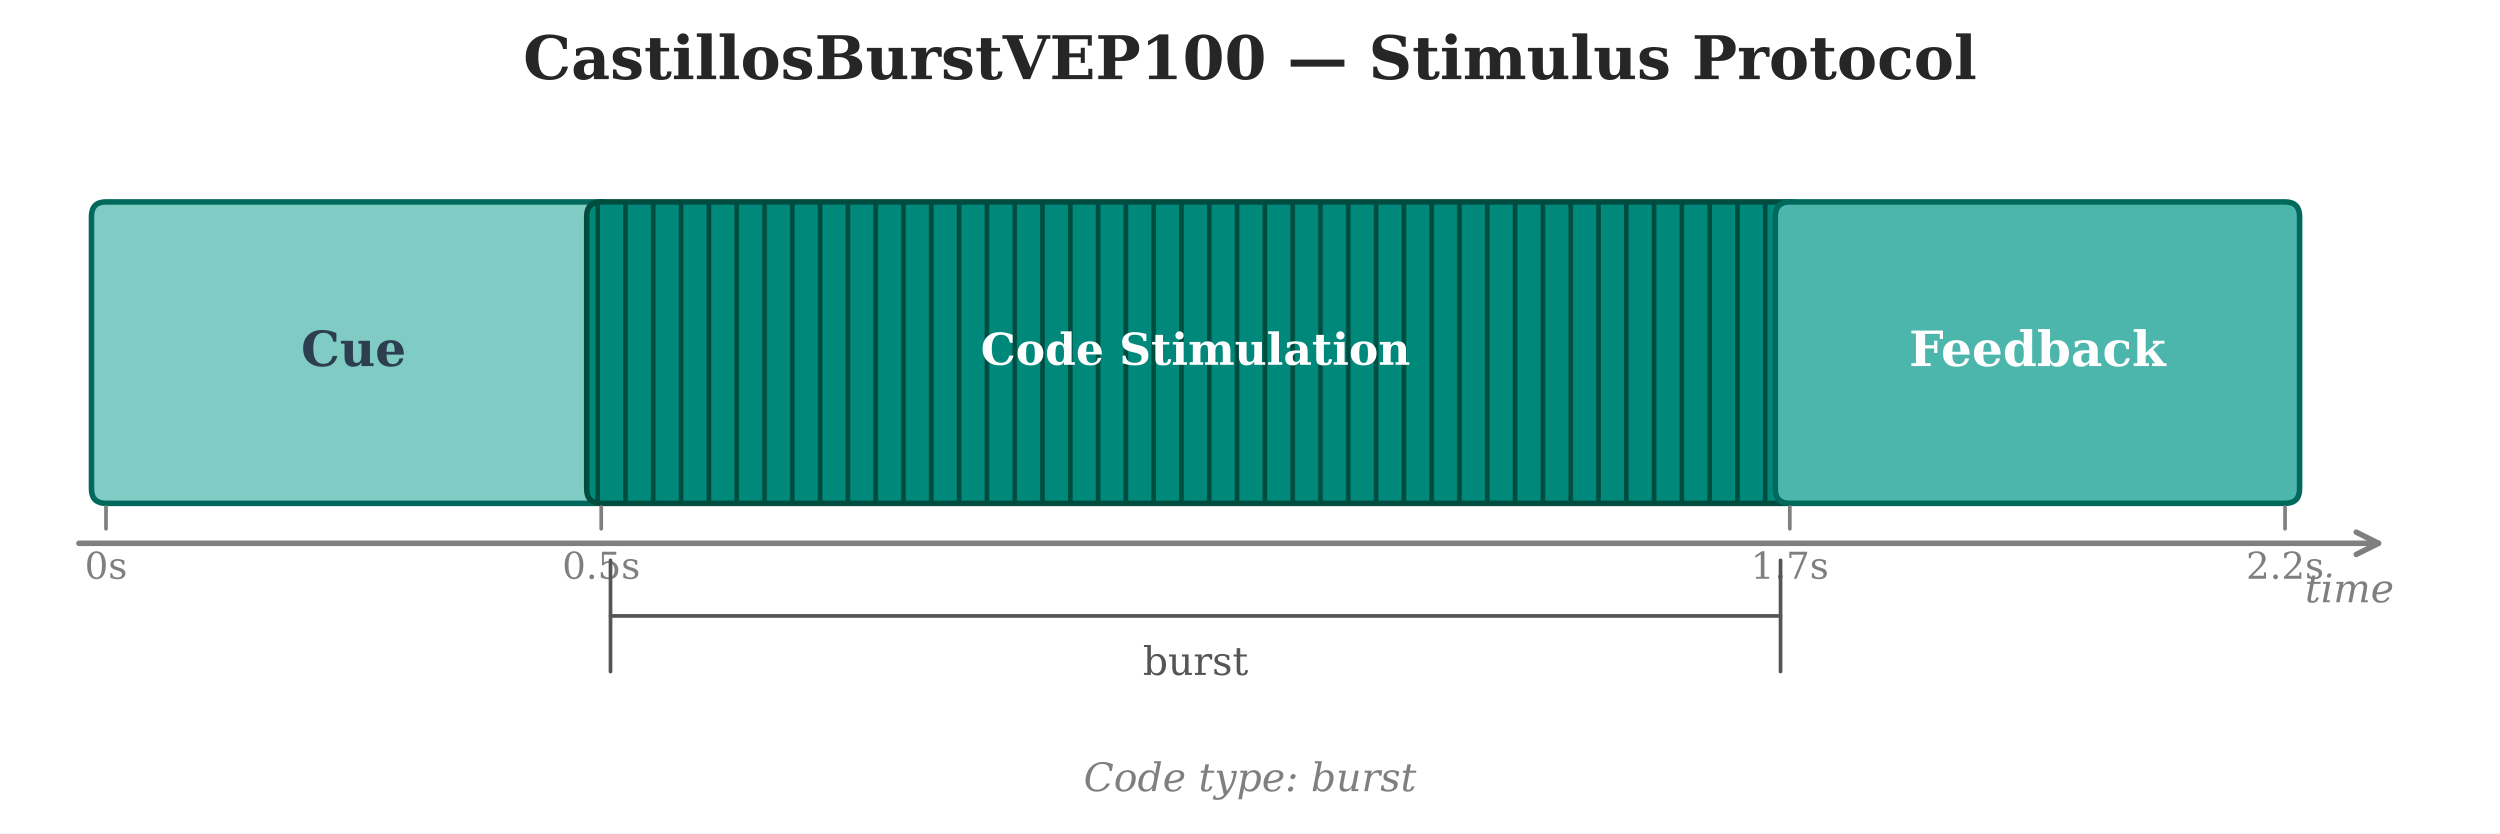
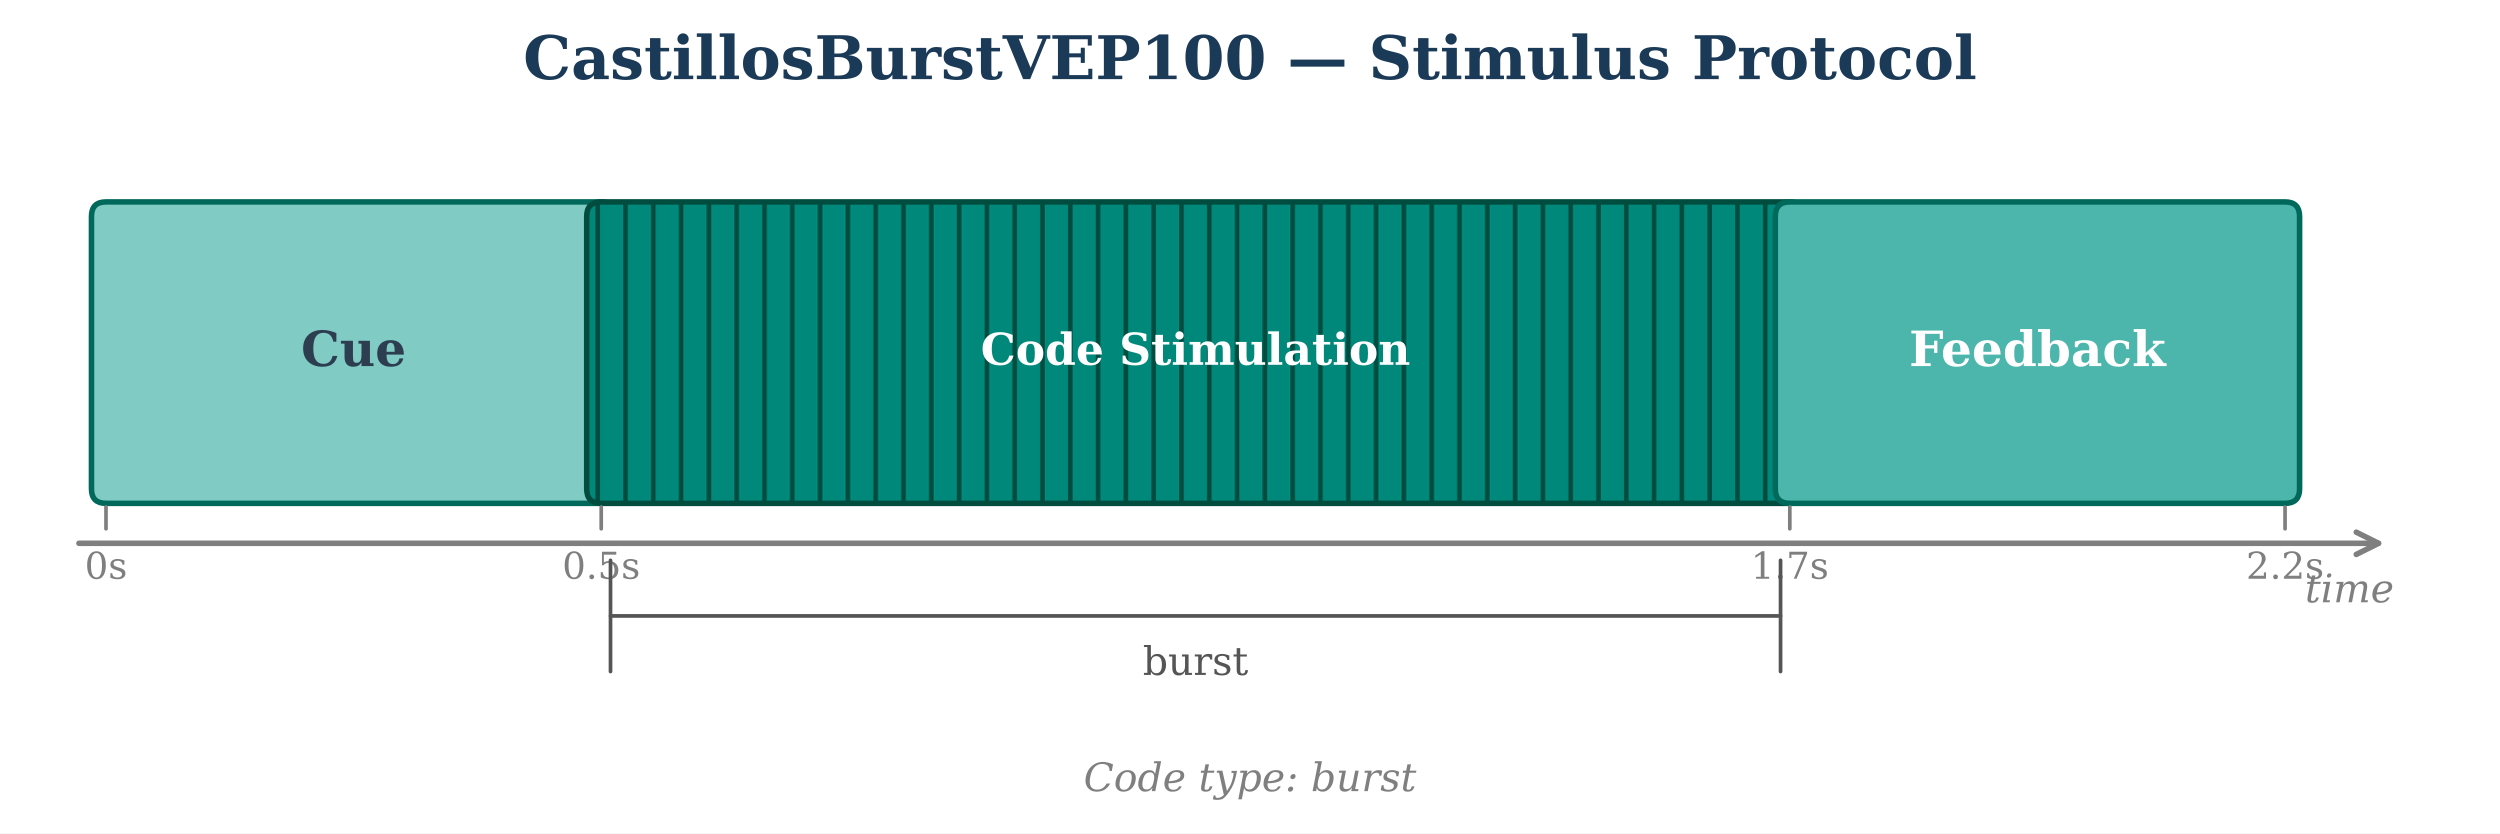
<svg xmlns="http://www.w3.org/2000/svg" xmlns:xlink="http://www.w3.org/1999/xlink" width="539.572pt" height="179.837pt" viewBox="0 0 539.572 179.837" version="1.1">
  <defs>
    <style type="text/css">*{stroke-linejoin: round; stroke-linecap: butt}</style>
  </defs>
  <g id="figure_1">
    <g id="patch_1">
      <path d="M 0 179.837  L 539.572 179.837  L 539.572 0  L 0 0  z " style="fill: #ffffff" />
    </g>
    <g id="axes_1">
      <g id="patch_2">
-         <path d="M 22.877 108.638  L 129.764 108.638  Q 132.899 108.638 132.899 105.502  L 132.899 46.714  Q 132.899 43.579 129.764 43.579  L 22.877 43.579  Q 19.741 43.579 19.741 46.714  L 19.741 105.502  Q 19.741 108.638 22.877 108.638  z " clip-path="url(#p3171ea9f68)" style="fill: #80cbc4; stroke: #00695c; stroke-width: 1.2" />
+         <path d="M 22.877 108.638  L 129.764 108.638  Q 132.899 108.638 132.899 105.502  L 132.899 46.714  Q 132.899 43.579 129.764 43.579  L 22.877 43.579  Q 19.741 43.579 19.741 46.714  L 19.741 105.502  Q 19.741 108.638 22.877 108.638  z " clip-path="url(#p7723547f53)" style="fill: #80cbc4; stroke: #00695c; stroke-width: 1.2" />
      </g>
      <g id="patch_3">
-         <path d="M 129.764 108.638  L 386.293 108.638  Q 389.428 108.638 389.428 105.502  L 389.428 46.714  Q 389.428 43.579 386.293 43.579  L 129.764 43.579  Q 126.629 43.579 126.629 46.714  L 126.629 105.502  Q 126.629 108.638 129.764 108.638  z " clip-path="url(#p3171ea9f68)" style="fill: url(#h090965527d); stroke: #004d40; stroke-width: 1.2" />
+         <path d="M 129.764 108.638  L 386.293 108.638  Q 389.428 108.638 389.428 105.502  L 389.428 46.714  Q 389.428 43.579 386.293 43.579  L 129.764 43.579  Q 126.629 43.579 126.629 46.714  L 126.629 105.502  Q 126.629 108.638 129.764 108.638  z " clip-path="url(#p7723547f53)" style="fill: url(#hd9f7aec413); stroke: #004d40; stroke-width: 1.2" />
      </g>
      <g id="patch_4">
-         <path d="M 386.293 108.638  L 493.18 108.638  Q 496.315 108.638 496.315 105.502  L 496.315 46.714  Q 496.315 43.579 493.18 43.579  L 386.293 43.579  Q 383.158 43.579 383.158 46.714  L 383.158 105.502  Q 383.158 108.638 386.293 108.638  z " clip-path="url(#p3171ea9f68)" style="fill: #4db6ac; stroke: #00695c; stroke-width: 1.2" />
+         <path d="M 386.293 108.638  L 493.18 108.638  Q 496.315 108.638 496.315 105.502  L 496.315 46.714  Q 496.315 43.579 493.18 43.579  L 386.293 43.579  Q 383.158 43.579 383.158 46.714  L 383.158 105.502  Q 383.158 108.638 386.293 108.638  z " clip-path="url(#p7723547f53)" style="fill: #4db6ac; stroke: #00695c; stroke-width: 1.2" />
      </g>
      <g id="line2d_1">
-         <path d="M 22.877 109.421  L 22.877 114.124  " clip-path="url(#p3171ea9f68)" style="fill: none; stroke: #7f7f7f; stroke-width: 0.8; stroke-linecap: round" />
+         <path d="M 22.877 109.421  L 22.877 114.124  " clip-path="url(#p7723547f53)" style="fill: none; stroke: #7f7f7f; stroke-width: 0.8; stroke-linecap: round" />
      </g>
      <g id="line2d_2">
-         <path d="M 129.764 109.421  L 129.764 114.124  " clip-path="url(#p3171ea9f68)" style="fill: none; stroke: #7f7f7f; stroke-width: 0.8; stroke-linecap: round" />
+         <path d="M 129.764 109.421  L 129.764 114.124  " clip-path="url(#p7723547f53)" style="fill: none; stroke: #7f7f7f; stroke-width: 0.8; stroke-linecap: round" />
      </g>
      <g id="line2d_3">
-         <path d="M 386.293 109.421  L 386.293 114.124  " clip-path="url(#p3171ea9f68)" style="fill: none; stroke: #7f7f7f; stroke-width: 0.8; stroke-linecap: round" />
+         <path d="M 386.293 109.421  L 386.293 114.124  " clip-path="url(#p7723547f53)" style="fill: none; stroke: #7f7f7f; stroke-width: 0.8; stroke-linecap: round" />
      </g>
      <g id="line2d_4">
-         <path d="M 493.18 109.421  L 493.18 114.124  " clip-path="url(#p3171ea9f68)" style="fill: none; stroke: #7f7f7f; stroke-width: 0.8; stroke-linecap: round" />
+         <path d="M 493.18 109.421  L 493.18 114.124  " clip-path="url(#p7723547f53)" style="fill: none; stroke: #7f7f7f; stroke-width: 0.8; stroke-linecap: round" />
      </g>
      <g id="text_1">
-         <g clip-path="url(#p3171ea9f68)">
+         <g clip-path="url(#p7723547f53)">
          <g style="fill: #2c3e50" transform="translate(64.98443 79.00564) scale(0.105 -0.105)">
            <defs>
              <path id="DejaVuSerif-Bold-43" d="M 4769 1331  Q 4584 609 4106 259  Q 3628 -91 2822 -91  Q 1641 -91 955 561  Q 269 1213 269 2328  Q 269 3447 955 4098  Q 1641 4750 2822 4750  Q 3238 4750 3688 4650  Q 4138 4550 4641 4347  L 4641 3200  L 4244 3200  Q 4122 3788 3800 4080  Q 3478 4372 2950 4372  Q 2269 4372 1937 3870  Q 1606 3369 1606 2328  Q 1606 1288 1937 788  Q 2269 288 2956 288  Q 3422 288 3717 547  Q 4013 806 4147 1331  L 4769 1331  z " transform="scale(0.015625)" />
              <path id="DejaVuSerif-Bold-75" d="M 3963 3322  L 3963 378  L 4434 378  L 4434 0  L 2853 0  L 2853 469  Q 2656 172 2400 40  Q 2144 -91 1753 -91  Q 1194 -91 908 239  Q 622 569 622 1209  L 622 2944  L 147 2944  L 147 3322  L 1728 3322  L 1728 1381  Q 1728 763 1831 595  Q 1934 428 2209 428  Q 2544 428 2698 675  Q 2853 922 2853 1459  L 2853 2944  L 2450 2944  L 2450 3322  L 3963 3322  z " transform="scale(0.015625)" />
              <path id="DejaVuSerif-Bold-65" d="M 2566 1875  Q 2566 2531 2444 2795  Q 2322 3059 2028 3059  Q 1744 3059 1620 2800  Q 1497 2541 1497 1931  L 1497 1875  L 2566 1875  z M 3781 1503  L 1497 1503  L 1497 1478  Q 1497 834 1690 548  Q 1884 263 2316 263  Q 2675 263 2897 453  Q 3119 644 3181 1006  L 3700 1006  Q 3566 441 3166 175  Q 2766 -91 2047 -91  Q 1184 -91 723 364  Q 263 819 263 1663  Q 263 2488 734 2950  Q 1206 3413 2047 3413  Q 2872 3413 3312 2927  Q 3753 2441 3781 1503  z " transform="scale(0.015625)" />
            </defs>
            <use xlink:href="#DejaVuSerif-Bold-43" />
            <use xlink:href="#DejaVuSerif-Bold-75" transform="translate(79.58984 0)" />
            <use xlink:href="#DejaVuSerif-Bold-65" transform="translate(152.2949 0)" />
          </g>
        </g>
      </g>
      <g id="text_2">
-         <g clip-path="url(#p3171ea9f68)">
+         <g clip-path="url(#p7723547f53)">
          <g style="fill: #ffffff" transform="translate(211.6721 78.7297) scale(0.095 -0.095)">
            <defs>
              <path id="DejaVuSerif-Bold-6f" d="M 2138 263  Q 2488 263 2630 563  Q 2772 863 2772 1663  Q 2772 2463 2631 2761  Q 2491 3059 2138 3059  Q 1784 3059 1640 2757  Q 1497 2456 1497 1663  Q 1497 869 1640 566  Q 1784 263 2138 263  z M 2138 -91  Q 1259 -91 761 376  Q 263 844 263 1663  Q 263 2484 761 2948  Q 1259 3413 2138 3413  Q 3019 3413 3516 2948  Q 4013 2484 4013 1663  Q 4013 844 3514 376  Q 3016 -91 2138 -91  z " transform="scale(0.015625)" />
              <path id="DejaVuSerif-Bold-64" d="M 2747 1497  L 2747 1825  Q 2747 2406 2597 2665  Q 2447 2925 2119 2925  Q 1775 2925 1636 2651  Q 1497 2378 1497 1663  Q 1497 947 1637 672  Q 1778 397 2119 397  Q 2447 397 2597 656  Q 2747 916 2747 1497  z M 3853 378  L 4325 378  L 4325 0  L 2747 0  L 2747 422  Q 2606 163 2367 36  Q 2128 -91 1778 -91  Q 1072 -91 667 378  Q 263 847 263 1663  Q 263 2481 667 2947  Q 1072 3413 1778 3413  Q 2128 3413 2367 3286  Q 2606 3159 2747 2900  L 2747 4488  L 2272 4488  L 2272 4863  L 3853 4863  L 3853 378  z " transform="scale(0.015625)" />
              <path id="DejaVuSerif-Bold-20" transform="scale(0.015625)" />
              <path id="DejaVuSerif-Bold-53" d="M 494 225  L 494 1331  L 891 1331  Q 981 806 1318 547  Q 1656 288 2253 288  Q 2738 288 2991 472  Q 3244 656 3244 1013  Q 3244 1294 3072 1450  Q 2900 1606 2363 1741  L 1663 1913  Q 978 2088 700 2398  Q 422 2709 422 3284  Q 422 3978 883 4364  Q 1344 4750 2175 4750  Q 2584 4750 3026 4681  Q 3469 4613 3944 4475  L 3944 3444  L 3547 3444  Q 3456 3925 3150 4148  Q 2844 4372 2278 4372  Q 1816 4372 1580 4211  Q 1344 4050 1344 3731  Q 1344 3441 1506 3289  Q 1669 3138 2303 2975  L 3003 2803  Q 3653 2641 3945 2297  Q 4238 1953 4238 1350  Q 4238 644 3750 276  Q 3263 -91 2316 -91  Q 1859 -91 1409 -12  Q 959 66 494 225  z " transform="scale(0.015625)" />
              <path id="DejaVuSerif-Bold-74" d="M 634 2944  L 153 2944  L 153 3322  L 634 3322  L 634 4353  L 1741 4353  L 1741 3322  L 2663 3322  L 2663 2944  L 1741 2944  L 1741 909  Q 1741 475 1809 369  Q 1878 263 2059 263  Q 2259 263 2356 397  Q 2453 531 2459 813  L 2925 813  Q 2897 313 2651 111  Q 2406 -91 1806 -91  Q 1122 -91 878 123  Q 634 338 634 909  L 634 2944  z " transform="scale(0.015625)" />
              <path id="DejaVuSerif-Bold-69" d="M 588 4263  Q 588 4516 763 4689  Q 938 4863 1191 4863  Q 1438 4863 1611 4689  Q 1784 4516 1784 4263  Q 1784 4016 1611 3842  Q 1438 3669 1191 3669  Q 938 3669 763 3841  Q 588 4013 588 4263  z M 1797 378  L 2272 378  L 2272 0  L 219 0  L 219 378  L 691 378  L 691 2944  L 219 2944  L 219 3322  L 1797 3322  L 1797 378  z " transform="scale(0.015625)" />
              <path id="DejaVuSerif-Bold-6d" d="M 3884 2778  Q 4116 3109 4384 3261  Q 4653 3413 5013 3413  Q 5584 3413 5867 3089  Q 6150 2766 6150 2113  L 6150 378  L 6625 378  L 6625 0  L 4647 0  L 4647 378  L 5044 378  L 5044 1947  Q 5044 2569 4948 2731  Q 4853 2894 4594 2894  Q 4300 2894 4137 2667  Q 3975 2441 3975 2022  L 3975 378  L 4372 378  L 4372 0  L 2472 0  L 2472 378  L 2869 378  L 2869 1947  Q 2869 2569 2772 2731  Q 2675 2894 2419 2894  Q 2122 2894 1959 2667  Q 1797 2441 1797 2022  L 1797 378  L 2194 378  L 2194 0  L 219 0  L 219 378  L 691 378  L 691 2944  L 219 2944  L 219 3322  L 1797 3322  L 1797 2853  Q 1991 3144 2241 3278  Q 2491 3413 2834 3413  Q 3241 3413 3494 3258  Q 3747 3103 3884 2778  z " transform="scale(0.015625)" />
              <path id="DejaVuSerif-Bold-6c" d="M 1797 378  L 2272 378  L 2272 0  L 219 0  L 219 378  L 691 378  L 691 4488  L 219 4488  L 219 4863  L 1797 4863  L 1797 378  z " transform="scale(0.015625)" />
              <path id="DejaVuSerif-Bold-61" d="M 3525 2041  L 3525 378  L 4000 378  L 4000 0  L 2419 0  L 2419 422  Q 2200 159 1931 34  Q 1663 -91 1319 -91  Q 809 -91 536 182  Q 263 456 263 966  Q 263 1525 655 1803  Q 1047 2081 1838 2081  L 2419 2081  L 2419 2278  Q 2419 2681 2228 2873  Q 2038 3066 1638 3066  Q 1306 3066 1126 2930  Q 947 2794 872 2484  L 519 2484  L 519 3200  Q 816 3306 1134 3359  Q 1453 3413 1806 3413  Q 2697 3413 3111 3081  Q 3525 2750 3525 2041  z M 2419 1044  L 2419 1709  L 2003 1709  Q 1694 1709 1528 1540  Q 1363 1372 1363 1056  Q 1363 741 1483 584  Q 1603 428 1850 428  Q 2106 428 2262 597  Q 2419 766 2419 1044  z " transform="scale(0.015625)" />
              <path id="DejaVuSerif-Bold-6e" d="M 219 0  L 219 378  L 691 378  L 691 2944  L 219 2944  L 219 3322  L 1797 3322  L 1797 2853  Q 1997 3150 2253 3281  Q 2509 3413 2900 3413  Q 3459 3413 3745 3083  Q 4031 2753 4031 2113  L 4031 378  L 4506 378  L 4506 0  L 2522 0  L 2522 378  L 2925 378  L 2925 2144  Q 2925 2566 2817 2730  Q 2709 2894 2444 2894  Q 2109 2894 1953 2648  Q 1797 2403 1797 1869  L 1797 378  L 2203 378  L 2203 0  L 219 0  z " transform="scale(0.015625)" />
            </defs>
            <use xlink:href="#DejaVuSerif-Bold-43" />
            <use xlink:href="#DejaVuSerif-Bold-6f" transform="translate(79.58984 0)" />
            <use xlink:href="#DejaVuSerif-Bold-64" transform="translate(146.2891 0)" />
            <use xlink:href="#DejaVuSerif-Bold-65" transform="translate(216.2109 0)" />
            <use xlink:href="#DejaVuSerif-Bold-20" transform="translate(279.834 0)" />
            <use xlink:href="#DejaVuSerif-Bold-53" transform="translate(314.6484 0)" />
            <use xlink:href="#DejaVuSerif-Bold-74" transform="translate(386.8652 0)" />
            <use xlink:href="#DejaVuSerif-Bold-69" transform="translate(433.0566 0)" />
            <use xlink:href="#DejaVuSerif-Bold-6d" transform="translate(471.0449 0)" />
            <use xlink:href="#DejaVuSerif-Bold-75" transform="translate(576.8555 0)" />
            <use xlink:href="#DejaVuSerif-Bold-6c" transform="translate(649.5605 0)" />
            <use xlink:href="#DejaVuSerif-Bold-61" transform="translate(687.5488 0)" />
            <use xlink:href="#DejaVuSerif-Bold-74" transform="translate(752.3438 0)" />
            <use xlink:href="#DejaVuSerif-Bold-69" transform="translate(798.5352 0)" />
            <use xlink:href="#DejaVuSerif-Bold-6f" transform="translate(836.5234 0)" />
            <use xlink:href="#DejaVuSerif-Bold-6e" transform="translate(903.2227 0)" />
          </g>
        </g>
      </g>
      <g id="text_3">
-         <g clip-path="url(#p3171ea9f68)">
+         <g clip-path="url(#p7723547f53)">
          <g style="fill: #ffffff" transform="translate(412.0395 79.00564) scale(0.105 -0.105)">
            <defs>
              <path id="DejaVuSerif-Bold-46" d="M 300 0  L 300 378  L 897 378  L 897 4288  L 300 4288  L 300 4666  L 4459 4666  L 4459 3566  L 4031 3566  L 4031 4238  L 2106 4238  L 2106 2741  L 3291 2741  L 3291 3334  L 3719 3334  L 3719 1722  L 3291 1722  L 3291 2316  L 2106 2316  L 2106 378  L 2841 378  L 2841 0  L 300 0  z " transform="scale(0.015625)" />
              <path id="DejaVuSerif-Bold-62" d="M 622 378  L 622 4488  L 147 4488  L 147 4863  L 1728 4863  L 1728 2900  Q 1869 3159 2106 3286  Q 2344 3413 2694 3413  Q 3403 3413 3811 2945  Q 4219 2478 4219 1663  Q 4219 847 3811 378  Q 3403 -91 2694 -91  Q 2344 -91 2106 36  Q 1869 163 1728 422  L 1728 0  L 147 0  L 147 378  L 622 378  z M 1728 1497  Q 1728 916 1876 656  Q 2025 397 2356 397  Q 2697 397 2836 672  Q 2975 947 2975 1663  Q 2975 2378 2836 2651  Q 2697 2925 2356 2925  Q 2025 2925 1876 2665  Q 1728 2406 1728 1825  L 1728 1497  z " transform="scale(0.015625)" />
              <path id="DejaVuSerif-Bold-63" d="M 3609 1038  Q 3491 469 3123 189  Q 2756 -91 2125 -91  Q 1238 -91 750 368  Q 263 828 263 1663  Q 263 2488 744 2950  Q 1225 3413 2081 3413  Q 2428 3413 2781 3347  Q 3134 3281 3500 3150  L 3500 2228  L 3150 2228  Q 3100 2650 2903 2854  Q 2706 3059 2350 3059  Q 1888 3059 1692 2746  Q 1497 2434 1497 1663  Q 1497 909 1687 586  Q 1878 263 2309 263  Q 2644 263 2845 463  Q 3047 663 3091 1038  L 3609 1038  z " transform="scale(0.015625)" />
              <path id="DejaVuSerif-Bold-6b" d="M 2216 0  L 219 0  L 219 378  L 691 378  L 691 4488  L 219 4488  L 219 4863  L 1797 4863  L 1797 1741  L 3138 2944  L 2741 2944  L 2741 3322  L 4256 3322  L 4256 2944  L 3641 2944  L 2784 2175  L 4184 378  L 4544 378  L 4544 0  L 2638 0  L 2638 378  L 3028 378  L 2106 1563  L 1797 1288  L 1797 378  L 2216 378  L 2216 0  z " transform="scale(0.015625)" />
            </defs>
            <use xlink:href="#DejaVuSerif-Bold-46" />
            <use xlink:href="#DejaVuSerif-Bold-65" transform="translate(65.49609 0)" />
            <use xlink:href="#DejaVuSerif-Bold-65" transform="translate(129.1191 0)" />
            <use xlink:href="#DejaVuSerif-Bold-64" transform="translate(192.7422 0)" />
            <use xlink:href="#DejaVuSerif-Bold-62" transform="translate(262.6641 0)" />
            <use xlink:href="#DejaVuSerif-Bold-61" transform="translate(332.5859 0)" />
            <use xlink:href="#DejaVuSerif-Bold-63" transform="translate(397.3809 0)" />
            <use xlink:href="#DejaVuSerif-Bold-6b" transform="translate(458.2695 0)" />
          </g>
        </g>
      </g>
      <g id="text_4">
        <g style="fill: #7f7f7f" transform="translate(18.27928 124.9063) scale(0.08 -0.08)">
          <defs>
            <path id="DejaVuSerif-30" d="M 2034 219  Q 2513 219 2750 744  Q 2988 1269 2988 2328  Q 2988 3391 2750 3916  Q 2513 4441 2034 4441  Q 1556 4441 1318 3916  Q 1081 3391 1081 2328  Q 1081 1269 1318 744  Q 1556 219 2034 219  z M 2034 -91  Q 1275 -91 848 546  Q 422 1184 422 2328  Q 422 3475 848 4112  Q 1275 4750 2034 4750  Q 2797 4750 3222 4112  Q 3647 3475 3647 2328  Q 3647 1184 3222 546  Q 2797 -91 2034 -91  z " transform="scale(0.015625)" />
            <path id="DejaVuSerif-73" d="M 359 184  L 359 959  L 691 959  Q 703 588 923 403  Q 1144 219 1575 219  Q 1963 219 2166 364  Q 2369 509 2369 788  Q 2369 1006 2220 1140  Q 2072 1275 1594 1428  L 1178 1569  Q 750 1706 558 1912  Q 366 2119 366 2438  Q 366 2894 700 3153  Q 1034 3413 1625 3413  Q 1888 3413 2178 3344  Q 2469 3275 2778 3144  L 2778 2419  L 2447 2419  Q 2434 2741 2221 2922  Q 2009 3103 1644 3103  Q 1281 3103 1095 2975  Q 909 2847 909 2591  Q 909 2381 1050 2254  Q 1191 2128 1613 1997  L 2069 1856  Q 2541 1709 2748 1489  Q 2956 1269 2956 922  Q 2956 450 2595 179  Q 2234 -91 1600 -91  Q 1278 -91 972 -22  Q 666 47 359 184  z " transform="scale(0.015625)" />
          </defs>
          <use xlink:href="#DejaVuSerif-30" />
          <use xlink:href="#DejaVuSerif-73" transform="translate(63.62305 0)" />
        </g>
      </g>
      <g id="text_5">
        <g style="fill: #7f7f7f" transform="translate(121.3501 124.9063) scale(0.08 -0.08)">
          <defs>
            <path id="DejaVuSerif-2e" d="M 603 325  Q 603 500 722 622  Q 841 744 1019 744  Q 1191 744 1312 622  Q 1434 500 1434 325  Q 1434 153 1312 31  Q 1191 -91 1019 -91  Q 841 -91 722 29  Q 603 150 603 325  z " transform="scale(0.015625)" />
            <path id="DejaVuSerif-35" d="M 3219 4666  L 3219 4153  L 1081 4153  L 1081 2816  Q 1244 2928 1461 2984  Q 1678 3041 1947 3041  Q 2703 3041 3140 2622  Q 3578 2203 3578 1478  Q 3578 738 3136 323  Q 2694 -91 1894 -91  Q 1572 -91 1234 -12  Q 897 66 544 225  L 544 1131  L 897 1131  Q 925 688 1179 453  Q 1434 219 1894 219  Q 2388 219 2653 544  Q 2919 869 2919 1478  Q 2919 2084 2655 2407  Q 2391 2731 1894 2731  Q 1613 2731 1398 2631  Q 1184 2531 1019 2322  L 750 2322  L 750 4666  L 3219 4666  z " transform="scale(0.015625)" />
          </defs>
          <use xlink:href="#DejaVuSerif-30" />
          <use xlink:href="#DejaVuSerif-2e" transform="translate(63.62305 0)" />
          <use xlink:href="#DejaVuSerif-35" transform="translate(95.41016 0)" />
          <use xlink:href="#DejaVuSerif-73" transform="translate(159.0332 0)" />
        </g>
      </g>
      <g id="text_6">
        <g style="fill: #7f7f7f" transform="translate(377.8792 124.9063) scale(0.08 -0.08)">
          <defs>
            <path id="DejaVuSerif-31" d="M 909 0  L 909 331  L 1722 331  L 1722 4213  L 781 3603  L 781 4013  L 1919 4750  L 2350 4750  L 2350 331  L 3163 331  L 3163 0  L 909 0  z " transform="scale(0.015625)" />
            <path id="DejaVuSerif-37" d="M 3609 4347  L 1784 0  L 1319 0  L 3059 4153  L 903 4153  L 903 3578  L 538 3578  L 538 4666  L 3609 4666  L 3609 4347  z " transform="scale(0.015625)" />
          </defs>
          <use xlink:href="#DejaVuSerif-31" />
          <use xlink:href="#DejaVuSerif-2e" transform="translate(63.62305 0)" />
          <use xlink:href="#DejaVuSerif-37" transform="translate(95.41016 0)" />
          <use xlink:href="#DejaVuSerif-73" transform="translate(159.0332 0)" />
        </g>
      </g>
      <g id="text_7">
        <g style="fill: #7f7f7f" transform="translate(484.7663 124.9063) scale(0.08 -0.08)">
          <defs>
            <path id="DejaVuSerif-32" d="M 819 3553  L 469 3553  L 469 4384  Q 803 4563 1142 4656  Q 1481 4750 1806 4750  Q 2534 4750 2956 4397  Q 3378 4044 3378 3438  Q 3378 2753 2422 1800  Q 2347 1728 2309 1691  L 1131 513  L 3078 513  L 3078 1088  L 3444 1088  L 3444 0  L 434 0  L 434 341  L 1850 1753  Q 2319 2222 2519 2614  Q 2719 3006 2719 3438  Q 2719 3909 2473 4175  Q 2228 4441 1797 4441  Q 1350 4441 1106 4219  Q 863 3997 819 3553  z " transform="scale(0.015625)" />
          </defs>
          <use xlink:href="#DejaVuSerif-32" />
          <use xlink:href="#DejaVuSerif-2e" transform="translate(63.62305 0)" />
          <use xlink:href="#DejaVuSerif-32" transform="translate(95.41016 0)" />
          <use xlink:href="#DejaVuSerif-73" transform="translate(159.0332 0)" />
        </g>
      </g>
      <g id="patch_5">
        <path d="M 384.293 132.937  Q 258.028 132.937 131.764 132.937  " style="fill: none; stroke: #555555; stroke-width: 0.8; stroke-linecap: round" />
        <path d="M 384.293 144.937  L 384.293 144.937  L 384.293 120.937  L 384.293 120.937  " style="fill: none; stroke: #555555; stroke-width: 0.8; stroke-linecap: round" />
        <path d="M 131.764 120.937  L 131.764 120.937  L 131.764 144.937  L 131.764 144.937  " style="fill: none; stroke: #555555; stroke-width: 0.8; stroke-linecap: round" />
      </g>
      <g id="text_8">
        <g style="fill: #555555" transform="translate(246.6504 145.666) scale(0.085 -0.085)">
          <defs>
            <path id="DejaVuSerif-62" d="M 738 331  L 738 4531  L 184 4531  L 184 4863  L 1313 4863  L 1313 2803  Q 1481 3116 1742 3264  Q 2003 3413 2388 3413  Q 3000 3413 3387 2928  Q 3775 2444 3775 1663  Q 3775 881 3387 395  Q 3000 -91 2388 -91  Q 2003 -91 1742 57  Q 1481 206 1313 519  L 1313 0  L 184 0  L 184 331  L 738 331  z M 1313 1497  Q 1313 897 1542 583  Q 1772 269 2209 269  Q 2650 269 2876 622  Q 3103 975 3103 1663  Q 3103 2353 2876 2703  Q 2650 3053 2209 3053  Q 1772 3053 1542 2737  Q 1313 2422 1313 1825  L 1313 1497  z " transform="scale(0.015625)" />
            <path id="DejaVuSerif-75" d="M 2266 3322  L 3341 3322  L 3341 331  L 3884 331  L 3884 0  L 2766 0  L 2766 588  Q 2606 256 2353 82  Q 2100 -91 1766 -91  Q 1213 -91 952 223  Q 691 538 691 1209  L 691 2988  L 172 2988  L 172 3322  L 1269 3322  L 1269 1388  Q 1269 781 1417 556  Q 1566 331 1947 331  Q 2347 331 2556 625  Q 2766 919 2766 1478  L 2766 2988  L 2266 2988  L 2266 3322  z " transform="scale(0.015625)" />
            <path id="DejaVuSerif-72" d="M 3059 3328  L 3059 2497  L 2728 2497  Q 2713 2744 2591 2866  Q 2469 2988 2234 2988  Q 1809 2988 1582 2694  Q 1356 2400 1356 1850  L 1356 331  L 2022 331  L 2022 0  L 263 0  L 263 331  L 781 331  L 781 2994  L 231 2994  L 231 3322  L 1356 3322  L 1356 2731  Q 1525 3078 1790 3245  Q 2056 3413 2438 3413  Q 2578 3413 2733 3391  Q 2888 3369 3059 3328  z " transform="scale(0.015625)" />
            <path id="DejaVuSerif-74" d="M 691 2988  L 184 2988  L 184 3322  L 691 3322  L 691 4353  L 1269 4353  L 1269 3322  L 2350 3322  L 2350 2988  L 1269 2988  L 1269 878  Q 1269 456 1350 337  Q 1431 219 1650 219  Q 1875 219 1978 351  Q 2081 484 2088 781  L 2522 781  Q 2497 328 2275 118  Q 2053 -91 1600 -91  Q 1103 -91 897 129  Q 691 350 691 878  L 691 2988  z " transform="scale(0.015625)" />
          </defs>
          <use xlink:href="#DejaVuSerif-62" />
          <use xlink:href="#DejaVuSerif-75" transform="translate(64.01367 0)" />
          <use xlink:href="#DejaVuSerif-72" transform="translate(128.418 0)" />
          <use xlink:href="#DejaVuSerif-73" transform="translate(176.2207 0)" />
          <use xlink:href="#DejaVuSerif-74" transform="translate(227.5391 0)" />
        </g>
      </g>
      <g id="patch_6">
        <path d="M 17.04 117.26  Q 265.867 117.26 513.352 117.26  " style="fill: none; stroke: #7f7f7f; stroke-width: 1.2; stroke-linecap: round" />
        <path d="M 508.552 114.86  L 513.352 117.26  L 508.552 119.66  " style="fill: none; stroke: #7f7f7f; stroke-width: 1.2; stroke-linecap: round" />
      </g>
      <g id="text_9">
        <g style="fill: #7f7f7f" transform="translate(497.4693 129.9892) scale(0.085 -0.085)">
          <defs>
            <path id="DejaVuSerif-Italic-74" d="M 856 2988  L 350 2988  L 416 3322  L 922 3322  L 1122 4353  L 1700 4353  L 1500 3322  L 2581 3322  L 2516 2988  L 1434 2988  L 1025 878  Q 978 631 978 488  Q 978 388 1000 338  Q 1059 219 1278 219  Q 1503 219 1633 351  Q 1763 484 1825 781  L 2259 781  Q 2147 328 1884 118  Q 1622 -91 1169 -91  Q 672 -91 506 131  Q 406 266 406 516  Q 406 675 447 878  L 856 2988  z " transform="scale(0.015625)" />
            <path id="DejaVuSerif-Italic-69" d="M 1009 4353  Q 1038 4497 1163 4603  Q 1288 4709 1434 4709  Q 1578 4709 1663 4603  Q 1728 4522 1728 4422  Q 1728 4388 1719 4353  Q 1691 4206 1567 4103  Q 1444 4000 1297 4000  Q 1150 4000 1066 4103  Q 1003 4181 1003 4281  Q 1003 4316 1009 4353  z M 963 331  L 1506 331  L 1444 0  L 325 0  L 903 2988  L 353 2988  L 419 3322  L 1544 3322  L 963 331  z " transform="scale(0.015625)" />
            <path id="DejaVuSerif-Italic-6d" d="M 3503 2675  Q 3741 3041 4034 3227  Q 4328 3413 4672 3413  Q 5194 3413 5388 3088  Q 5503 2894 5503 2578  Q 5503 2372 5453 2113  L 5106 331  L 5625 331  L 5563 0  L 4469 0  L 4866 2047  Q 4913 2291 4913 2466  Q 4913 2659 4856 2772  Q 4750 2988 4403 2988  Q 4019 2988 3761 2697  Q 3503 2406 3394 1850  L 3034 0  L 2459 0  L 2863 2069  Q 2906 2303 2906 2472  Q 2906 2666 2850 2775  Q 2741 2988 2394 2988  Q 2009 2988 1751 2697  Q 1494 2406 1384 1850  L 1025 0  L 450 0  L 1031 2994  L 481 2994  L 544 3322  L 1669 3322  L 1556 2731  Q 1778 3063 2059 3238  Q 2341 3413 2653 3413  Q 3041 3413 3262 3220  Q 3484 3028 3503 2675  z " transform="scale(0.015625)" />
            <path id="DejaVuSerif-Italic-65" d="M 938 1275  Q 925 1156 925 1050  Q 925 756 1031 563  Q 1216 219 1709 219  Q 2072 219 2250 328  Q 2569 525 2644 778  L 3066 778  Q 2941 381 2475 103  Q 2150 -91 1506 -91  Q 863 -91 516 388  Q 272 722 272 1206  Q 272 1419 319 1659  Q 472 2450 1000 2931  Q 1528 3413 2278 3413  Q 3500 3413 3500 2547  Q 3500 1913 2859 1603  Q 2206 1288 938 1275  z M 2541 1975  Q 2891 2181 2891 2569  Q 2891 3103 2181 3103  Q 1763 3103 1472 2784  Q 1181 2466 1003 1606  Q 2006 1653 2541 1975  z " transform="scale(0.015625)" />
          </defs>
          <use xlink:href="#DejaVuSerif-Italic-74" />
          <use xlink:href="#DejaVuSerif-Italic-69" transform="translate(40.18555 0)" />
          <use xlink:href="#DejaVuSerif-Italic-6d" transform="translate(72.16797 0)" />
          <use xlink:href="#DejaVuSerif-Italic-65" transform="translate(166.9922 0)" />
        </g>
      </g>
      <g id="text_10">
        <g style="fill: #7f7f7f" transform="translate(233.8828 170.7488) scale(0.085 -0.085)">
          <defs>
            <path id="DejaVuSerif-Italic-43" d="M 4300 1234  Q 3966 581 3414 245  Q 2863 -91 2119 -91  Q 1663 -91 1303 65  Q 944 222 700 525  Q 419 875 334 1320  Q 250 1766 359 2328  Q 572 3416 1330 4083  Q 2088 4750 3116 4750  Q 3497 4750 3908 4650  Q 4319 4550 4775 4347  L 4569 3272  L 4216 3272  Q 4213 3859 3919 4137  Q 3625 4416 2997 4416  Q 2250 4416 1762 3886  Q 1275 3356 1075 2328  Q 875 1303 1156 773  Q 1438 244 2184 244  Q 2706 244 3092 492  Q 3478 741 3725 1234  L 4300 1234  z " transform="scale(0.015625)" />
            <path id="DejaVuSerif-Italic-6f" d="M 1644 219  Q 2106 219 2414 584  Q 2722 950 2859 1663  Q 2922 1988 2922 2241  Q 2922 2541 2834 2738  Q 2669 3103 2206 3103  Q 1744 3103 1436 2739  Q 1128 2375 991 1663  Q 928 1338 928 1088  Q 928 784 1019 584  Q 1184 219 1644 219  z M 1584 -91  Q 859 -91 513 388  Q 272 722 272 1203  Q 272 1419 319 1663  Q 472 2456 1005 2934  Q 1538 3413 2266 3413  Q 2994 3413 3341 2934  Q 3578 2603 3578 2122  Q 3578 1906 3531 1663  Q 3378 869 2845 389  Q 2313 -91 1584 -91  z " transform="scale(0.015625)" />
            <path id="DejaVuSerif-Italic-64" d="M 3841 4863  L 2897 0  L 2322 0  L 2422 519  Q 2191 206 1902 57  Q 1613 -91 1228 -91  Q 616 -91 322 394  Q 125 716 125 1166  Q 125 1397 178 1663  Q 331 2444 812 2928  Q 1294 3413 1909 3413  Q 2294 3413 2525 3264  Q 2756 3116 2866 2803  L 3200 4531  L 2656 4531  L 2722 4863  L 3841 4863  z M 2613 1497  L 2675 1825  Q 2722 2069 2722 2266  Q 2722 2550 2622 2738  Q 2456 3053 2019 3053  Q 1575 3053 1279 2703  Q 984 2353 850 1663  Q 788 1347 788 1103  Q 788 813 875 622  Q 1031 269 1475 269  Q 1913 269 2203 583  Q 2494 897 2613 1497  z " transform="scale(0.015625)" />
            <path id="DejaVuSerif-Italic-20" transform="scale(0.015625)" />
            <path id="DejaVuSerif-Italic-79" d="M 3681 3294  Q 3372 1506 2828 563  Q 2031 -822 1391 -1238  Q 1106 -1422 356 -1422  Q 209 -1422 60 -1397  Q -88 -1372 -238 -1325  L -113 -691  L 181 -691  Q 175 -741 175 -788  Q 175 -919 231 -994  Q 309 -1100 513 -1100  Q 1063 -1100 1541 -622  L 756 2988  L 378 2988  L 444 3322  L 1303 3322  L 2041 25  Q 2544 778 2666 1088  Q 3059 2059 3138 2959  L 2759 2959  L 2825 3294  L 3681 3294  z " transform="scale(0.015625)" />
            <path id="DejaVuSerif-Italic-70" d="M 1466 1825  L 1400 1497  Q 1353 1250 1353 1053  Q 1353 769 1453 581  Q 1622 269 2059 269  Q 2500 269 2795 622  Q 3091 975 3225 1663  Q 3284 1978 3284 2225  Q 3284 2513 3200 2703  Q 3041 3053 2600 3053  Q 2163 3053 1872 2737  Q 1581 2422 1466 1825  z M 1116 2988  L 563 2988  L 628 3322  L 1756 3322  L 1656 2803  Q 1884 3116 2175 3264  Q 2466 3413 2850 3413  Q 3463 3413 3753 2928  Q 3947 2609 3947 2163  Q 3947 1928 3897 1663  Q 3744 881 3262 395  Q 2781 -91 2169 -91  Q 1784 -91 1551 57  Q 1319 206 1213 519  L 850 -1331  L 275 -1331  L 1116 2988  z " transform="scale(0.015625)" />
            <path id="DejaVuSerif-Italic-3a" d="M 529 29  Q 434 150 468 325  Q 503 500 647 622  Q 791 744 966 744  Q 1141 744 1237 622  Q 1334 500 1300 325  Q 1266 150 1123 29  Q 981 -91 803 -91  Q 625 -91 529 29  z M 926 2067  Q 828 2188 862 2363  Q 897 2538 1040 2658  Q 1184 2778 1359 2778  Q 1538 2778 1633 2659  Q 1728 2541 1693 2362  Q 1659 2184 1518 2065  Q 1378 1947 1200 1947  Q 1025 1947 926 2067  z " transform="scale(0.015625)" />
            <path id="DejaVuSerif-Italic-62" d="M 1153 4531  L 600 4531  L 666 4863  L 1794 4863  L 1394 2803  Q 1622 3116 1912 3264  Q 2203 3413 2588 3413  Q 3200 3413 3494 2928  Q 3688 2609 3688 2163  Q 3688 1928 3634 1663  Q 3481 881 3000 395  Q 2519 -91 1906 -91  Q 1522 -91 1289 57  Q 1056 206 950 519  L 850 0  L 275 0  L 1153 4531  z M 1141 1497  Q 1091 1250 1091 1053  Q 1091 769 1191 581  Q 1359 269 1797 269  Q 2238 269 2533 622  Q 2828 975 2963 1663  Q 3025 1978 3025 2225  Q 3025 2513 2938 2703  Q 2781 3053 2338 3053  Q 1900 3053 1609 2737  Q 1319 2422 1203 1825  L 1141 1497  z " transform="scale(0.015625)" />
            <path id="DejaVuSerif-Italic-75" d="M 3097 3322  L 3672 3322  L 3091 331  L 3634 331  L 3572 0  L 2453 0  L 2566 588  Q 2341 256 2055 82  Q 1769 -91 1434 -91  Q 881 -91 681 225  Q 559 413 559 734  Q 559 944 613 1209  L 956 2988  L 438 2988  L 503 3322  L 1600 3322  L 1225 1388  Q 1163 1066 1163 853  Q 1163 663 1213 556  Q 1316 331 1697 331  Q 2097 331 2364 625  Q 2631 919 2738 1478  L 3097 3322  z " transform="scale(0.015625)" />
            <path id="DejaVuSerif-Italic-72" d="M 3375 3328  L 3213 2497  L 2881 2497  Q 2891 2559 2891 2613  Q 2891 2775 2816 2866  Q 2719 2988 2484 2988  Q 2059 2988 1775 2694  Q 1491 2400 1384 1850  L 1025 0  L 450 0  L 1031 2994  L 481 2994  L 544 3322  L 1669 3322  L 1556 2731  Q 1791 3078 2089 3245  Q 2388 3413 2769 3413  Q 2909 3413 3059 3391  Q 3209 3369 3375 3328  z " transform="scale(0.015625)" />
            <path id="DejaVuSerif-Italic-73" d="M 222 959  L 553 959  Q 541 869 541 788  Q 541 219 1313 219  Q 2088 219 2200 788  Q 2209 844 2209 944  Q 2209 1041 2103 1158  Q 1997 1275 1550 1428  L 1159 1569  Q 759 1706 629 1882  Q 500 2059 500 2263  Q 500 2344 516 2438  Q 606 2894 990 3153  Q 1375 3413 1931 3413  Q 2484 3413 3066 3144  L 2925 2419  L 2594 2419  Q 2606 2491 2606 2553  Q 2606 2781 2448 2942  Q 2291 3103 1925 3103  Q 1191 3103 1091 2591  Q 1078 2538 1078 2444  Q 1078 2347 1179 2237  Q 1281 2128 1678 1997  L 2106 1856  Q 2550 1709 2716 1488  Q 2831 1331 2831 1178  Q 2831 522 2306 181  Q 1894 -91 1262 -91  Q 631 -91 72 184  L 222 959  z " transform="scale(0.015625)" />
          </defs>
          <use xlink:href="#DejaVuSerif-Italic-43" />
          <use xlink:href="#DejaVuSerif-Italic-6f" transform="translate(76.51367 0)" />
          <use xlink:href="#DejaVuSerif-Italic-64" transform="translate(136.7188 0)" />
          <use xlink:href="#DejaVuSerif-Italic-65" transform="translate(200.7324 0)" />
          <use xlink:href="#DejaVuSerif-Italic-20" transform="translate(259.9121 0)" />
          <use xlink:href="#DejaVuSerif-Italic-74" transform="translate(291.6992 0)" />
          <use xlink:href="#DejaVuSerif-Italic-79" transform="translate(331.8848 0)" />
          <use xlink:href="#DejaVuSerif-Italic-70" transform="translate(388.3789 0)" />
          <use xlink:href="#DejaVuSerif-Italic-65" transform="translate(452.3926 0)" />
          <use xlink:href="#DejaVuSerif-Italic-3a" transform="translate(511.5723 0)" />
          <use xlink:href="#DejaVuSerif-Italic-20" transform="translate(545.2637 0)" />
          <use xlink:href="#DejaVuSerif-Italic-62" transform="translate(577.0508 0)" />
          <use xlink:href="#DejaVuSerif-Italic-75" transform="translate(641.0645 0)" />
          <use xlink:href="#DejaVuSerif-Italic-72" transform="translate(705.4688 0)" />
          <use xlink:href="#DejaVuSerif-Italic-73" transform="translate(753.2715 0)" />
          <use xlink:href="#DejaVuSerif-Italic-74" transform="translate(804.5898 0)" />
        </g>
      </g>
      <g id="text_11">
-         <g style="fill: #262626" transform="translate(112.9176 17.07797) scale(0.13 -0.13)">
+         <g style="fill: #1b3a57" transform="translate(112.9176 17.07797) scale(0.13 -0.13)">
          <defs>
            <path id="DejaVuSerif-Bold-73" d="M 300 97  L 300 1025  L 653 1025  Q 697 653 931 458  Q 1166 263 1569 263  Q 1906 263 2086 380  Q 2266 497 2266 716  Q 2266 916 2152 1025  Q 2038 1134 1709 1216  L 1253 1331  Q 738 1459 506 1698  Q 275 1938 275 2344  Q 275 2884 650 3148  Q 1025 3413 1806 3413  Q 2100 3413 2433 3364  Q 2766 3316 3169 3213  L 3169 2375  L 2816 2375  Q 2788 2716 2573 2887  Q 2359 3059 1959 3059  Q 1622 3059 1448 2951  Q 1275 2844 1275 2638  Q 1275 2469 1375 2372  Q 1475 2275 1734 2209  L 2188 2094  Q 2841 1928 3091 1684  Q 3341 1441 3341 1006  Q 3341 444 2939 176  Q 2538 -91 1691 -91  Q 1381 -91 1034 -44  Q 688 3 300 97  z " transform="scale(0.015625)" />
            <path id="DejaVuSerif-Bold-42" d="M 300 0  L 300 378  L 897 378  L 897 4288  L 300 4288  L 300 4666  L 3066 4666  Q 3919 4666 4347 4378  Q 4775 4091 4775 3513  Q 4775 3097 4479 2853  Q 4184 2609 3603 2547  Q 4306 2481 4681 2172  Q 5056 1863 5056 1350  Q 5056 656 4532 328  Q 4009 0 2894 0  L 300 0  z M 2100 2719  L 2509 2719  Q 3047 2719 3306 2914  Q 3566 3109 3566 3513  Q 3566 3919 3314 4103  Q 3063 4288 2509 4288  L 2100 4288  L 2100 2719  z M 2100 378  L 2547 378  Q 3144 378 3431 615  Q 3719 853 3719 1350  Q 3719 1850 3428 2097  Q 3138 2344 2547 2344  L 2100 2344  L 2100 378  z " transform="scale(0.015625)" />
            <path id="DejaVuSerif-Bold-72" d="M 3438 3359  L 3438 2369  L 3084 2369  Q 3066 2634 2941 2764  Q 2816 2894 2578 2894  Q 2216 2894 2006 2575  Q 1797 2256 1797 1691  L 1797 378  L 2400 378  L 2400 0  L 219 0  L 219 378  L 691 378  L 691 2944  L 184 2944  L 184 3322  L 1797 3322  L 1797 2731  Q 1959 3078 2226 3245  Q 2494 3413 2881 3413  Q 2978 3413 3117 3398  Q 3256 3384 3438 3359  z " transform="scale(0.015625)" />
            <path id="DejaVuSerif-Bold-56" d="M 5056 4666  L 5056 4288  L 4666 4288  L 2906 0  L 2163 0  L 403 4288  L -38 4288  L -38 4666  L 2150 4666  L 2150 4288  L 1697 4288  L 2956 1197  L 4225 4288  L 3669 4288  L 3669 4666  L 5056 4666  z " transform="scale(0.015625)" />
            <path id="DejaVuSerif-Bold-45" d="M 300 0  L 300 378  L 897 378  L 897 4288  L 300 4288  L 300 4666  L 4494 4666  L 4494 3566  L 4063 3566  L 4063 4238  L 2100 4238  L 2100 2741  L 3322 2741  L 3322 3334  L 3750 3334  L 3750 1722  L 3322 1722  L 3322 2316  L 2100 2316  L 2100 428  L 4122 428  L 4122 1100  L 4550 1100  L 4550 0  L 300 0  z " transform="scale(0.015625)" />
            <path id="DejaVuSerif-Bold-50" d="M 300 0  L 300 378  L 897 378  L 897 4288  L 300 4288  L 300 4666  L 2956 4666  Q 3734 4666 4193 4295  Q 4653 3925 4653 3303  Q 4653 2678 4192 2304  Q 3731 1931 2956 1931  L 2100 1931  L 2100 378  L 2853 378  L 2853 0  L 300 0  z M 2100 2309  L 2450 2309  Q 2856 2309 3098 2579  Q 3341 2850 3341 3303  Q 3341 3753 3100 4020  Q 2859 4288 2450 4288  L 2100 4288  L 2100 2309  z " transform="scale(0.015625)" />
            <path id="DejaVuSerif-Bold-31" d="M 878 0  L 878 378  L 1753 378  L 1753 4153  L 781 3578  L 781 4044  L 1953 4750  L 2938 4750  L 2938 378  L 3816 378  L 3816 0  L 878 0  z " transform="scale(0.015625)" />
            <path id="DejaVuSerif-Bold-30" d="M 2228 275  Q 2603 275 2742 615  Q 2881 956 2881 2328  Q 2881 3691 2742 4037  Q 2603 4384 2228 4384  Q 1853 4384 1714 4043  Q 1575 3703 1575 2328  Q 1575 956 1714 615  Q 1853 275 2228 275  z M 2228 -91  Q 1294 -91 797 532  Q 300 1156 300 2328  Q 300 3500 797 4125  Q 1294 4750 2228 4750  Q 3159 4750 3656 4125  Q 4153 3500 4153 2328  Q 4153 1156 3656 532  Q 3159 -91 2228 -91  z " transform="scale(0.015625)" />
            <path id="DejaVuSerif-Bold-2014" d="M 344 2075  L 6056 2075  L 6056 1325  L 344 1325  L 344 2075  z " transform="scale(0.015625)" />
          </defs>
          <use xlink:href="#DejaVuSerif-Bold-43" />
          <use xlink:href="#DejaVuSerif-Bold-61" transform="translate(79.58984 0)" />
          <use xlink:href="#DejaVuSerif-Bold-73" transform="translate(144.3848 0)" />
          <use xlink:href="#DejaVuSerif-Bold-74" transform="translate(200.6836 0)" />
          <use xlink:href="#DejaVuSerif-Bold-69" transform="translate(246.875 0)" />
          <use xlink:href="#DejaVuSerif-Bold-6c" transform="translate(284.8633 0)" />
          <use xlink:href="#DejaVuSerif-Bold-6c" transform="translate(322.8516 0)" />
          <use xlink:href="#DejaVuSerif-Bold-6f" transform="translate(360.8398 0)" />
          <use xlink:href="#DejaVuSerif-Bold-73" transform="translate(427.5391 0)" />
          <use xlink:href="#DejaVuSerif-Bold-42" transform="translate(483.8379 0)" />
          <use xlink:href="#DejaVuSerif-Bold-75" transform="translate(568.3594 0)" />
          <use xlink:href="#DejaVuSerif-Bold-72" transform="translate(641.0645 0)" />
          <use xlink:href="#DejaVuSerif-Bold-73" transform="translate(693.75 0)" />
          <use xlink:href="#DejaVuSerif-Bold-74" transform="translate(750.0488 0)" />
          <use xlink:href="#DejaVuSerif-Bold-56" transform="translate(796.2402 0)" />
          <use xlink:href="#DejaVuSerif-Bold-45" transform="translate(873.8281 0)" />
          <use xlink:href="#DejaVuSerif-Bold-50" transform="translate(950.0488 0)" />
          <use xlink:href="#DejaVuSerif-Bold-31" transform="translate(1025.244 0)" />
          <use xlink:href="#DejaVuSerif-Bold-30" transform="translate(1094.824 0)" />
          <use xlink:href="#DejaVuSerif-Bold-30" transform="translate(1164.404 0)" />
          <use xlink:href="#DejaVuSerif-Bold-20" transform="translate(1233.984 0)" />
          <use xlink:href="#DejaVuSerif-Bold-2014" transform="translate(1268.799 0)" />
          <use xlink:href="#DejaVuSerif-Bold-20" transform="translate(1368.799 0)" />
          <use xlink:href="#DejaVuSerif-Bold-53" transform="translate(1403.613 0)" />
          <use xlink:href="#DejaVuSerif-Bold-74" transform="translate(1475.83 0)" />
          <use xlink:href="#DejaVuSerif-Bold-69" transform="translate(1522.021 0)" />
          <use xlink:href="#DejaVuSerif-Bold-6d" transform="translate(1560.01 0)" />
          <use xlink:href="#DejaVuSerif-Bold-75" transform="translate(1665.82 0)" />
          <use xlink:href="#DejaVuSerif-Bold-6c" transform="translate(1738.525 0)" />
          <use xlink:href="#DejaVuSerif-Bold-75" transform="translate(1776.514 0)" />
          <use xlink:href="#DejaVuSerif-Bold-73" transform="translate(1849.219 0)" />
          <use xlink:href="#DejaVuSerif-Bold-20" transform="translate(1905.518 0)" />
          <use xlink:href="#DejaVuSerif-Bold-50" transform="translate(1940.332 0)" />
          <use xlink:href="#DejaVuSerif-Bold-72" transform="translate(2015.527 0)" />
          <use xlink:href="#DejaVuSerif-Bold-6f" transform="translate(2068.213 0)" />
          <use xlink:href="#DejaVuSerif-Bold-74" transform="translate(2134.912 0)" />
          <use xlink:href="#DejaVuSerif-Bold-6f" transform="translate(2181.104 0)" />
          <use xlink:href="#DejaVuSerif-Bold-63" transform="translate(2247.803 0)" />
          <use xlink:href="#DejaVuSerif-Bold-6f" transform="translate(2308.691 0)" />
          <use xlink:href="#DejaVuSerif-Bold-6c" transform="translate(2375.391 0)" />
        </g>
      </g>
    </g>
  </g>
  <defs>
-     <clipPath id="p3171ea9f68">
+     <clipPath id="p7723547f53">
      <rect x="7.2" y="29.078" width="525.172" height="117.576" />
    </clipPath>
  </defs>
  <defs>
-     <pattern id="h090965527d" patternUnits="userSpaceOnUse" x="0" y="0" width="72" height="72">
+     <pattern id="hd9f7aec413" patternUnits="userSpaceOnUse" x="0" y="0" width="72" height="72">
      <rect x="0" y="0" width="73" height="73" fill="#00897b" />
      <path d="M 3 72  L 3 0  M 9 72  L 9 0  M 15 72  L 15 0  M 21 72  L 21 0  M 27 72  L 27 0  M 33 72  L 33 0  M 39 72  L 39 0  M 45 72  L 45 0  M 51 72  L 51 0  M 57 72  L 57 0  M 63 72  L 63 0  M 69 72  L 69 0  " style="fill: #004d40; stroke: #004d40; stroke-width: 1.0; stroke-linecap: butt; stroke-linejoin: miter" />
    </pattern>
  </defs>
</svg>
